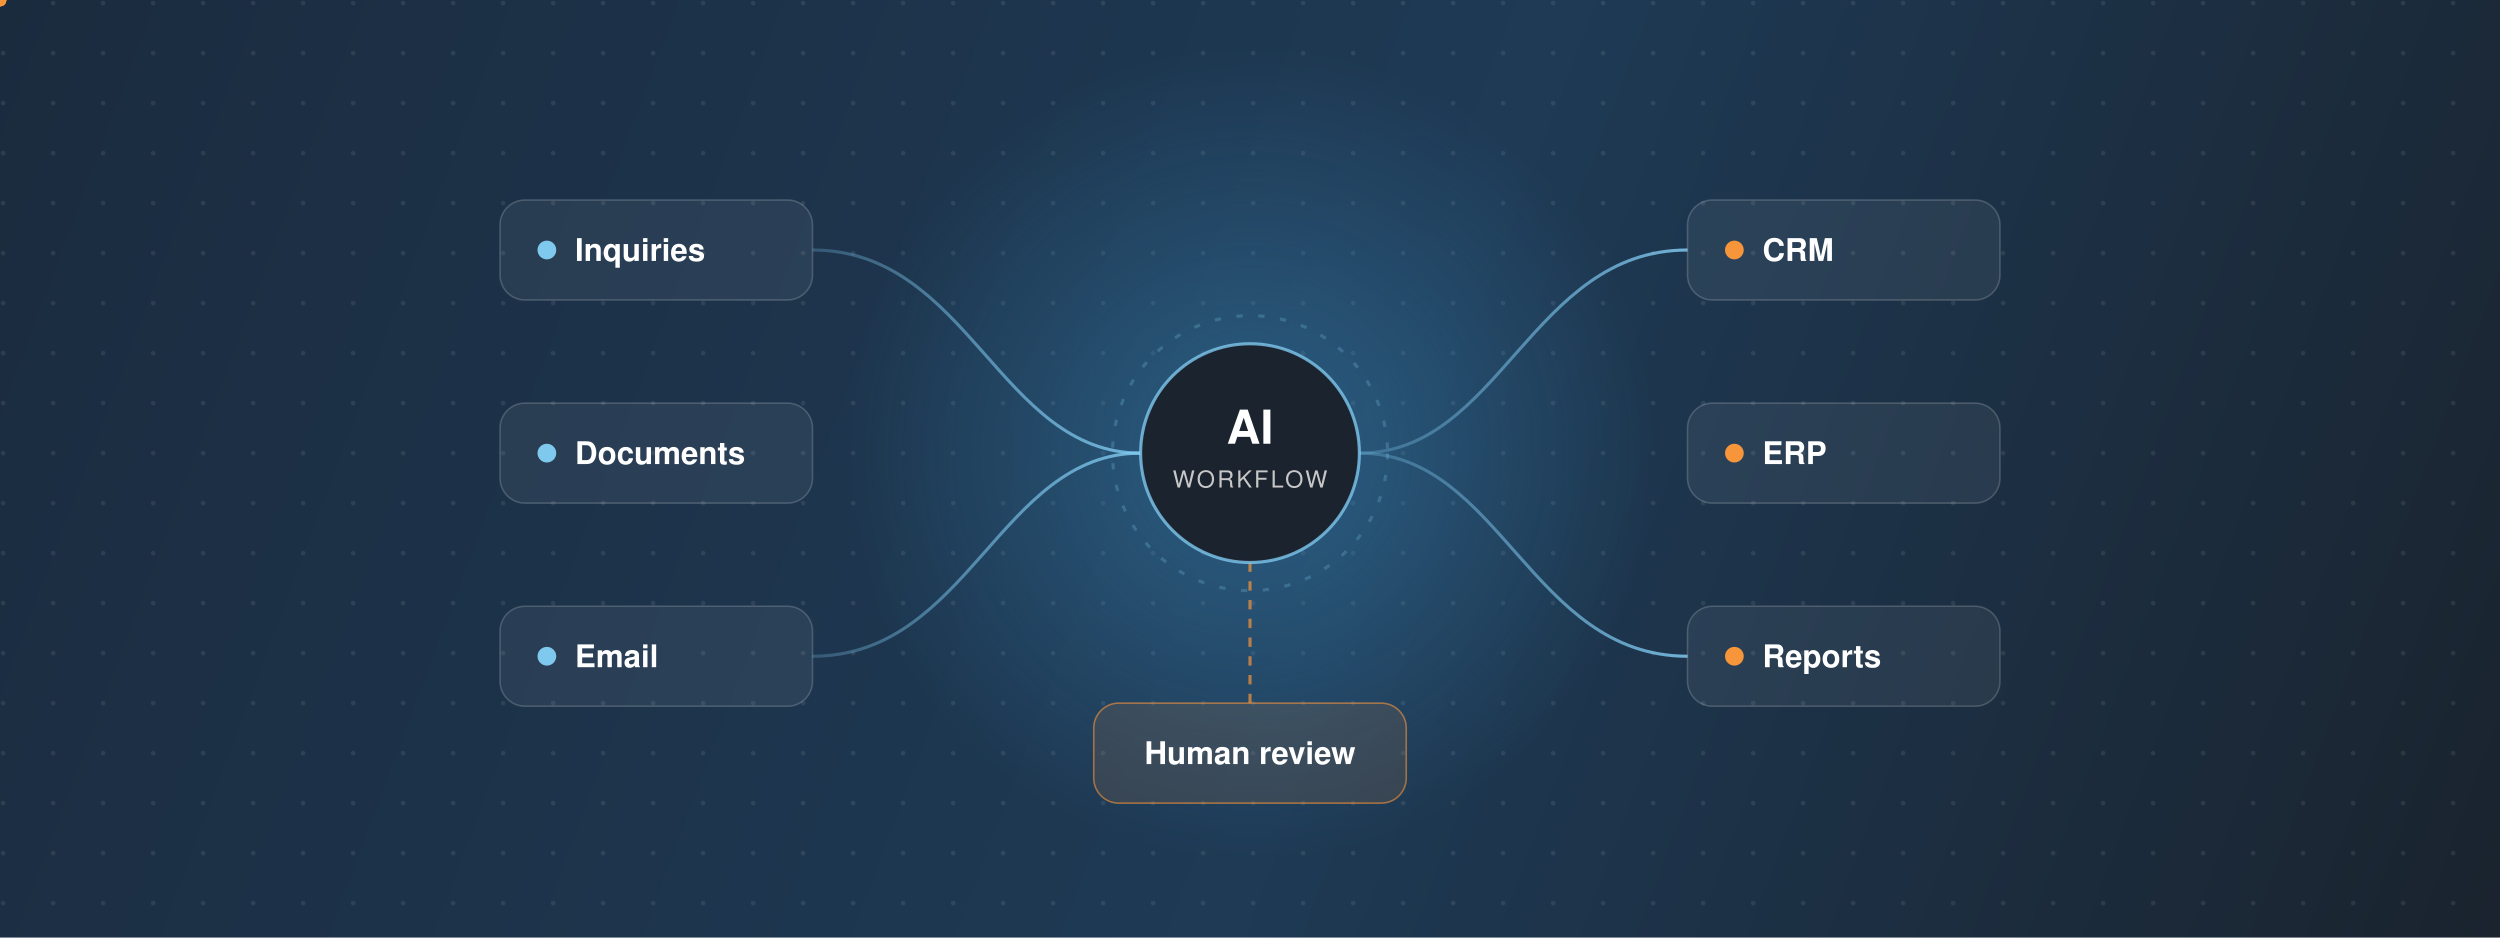
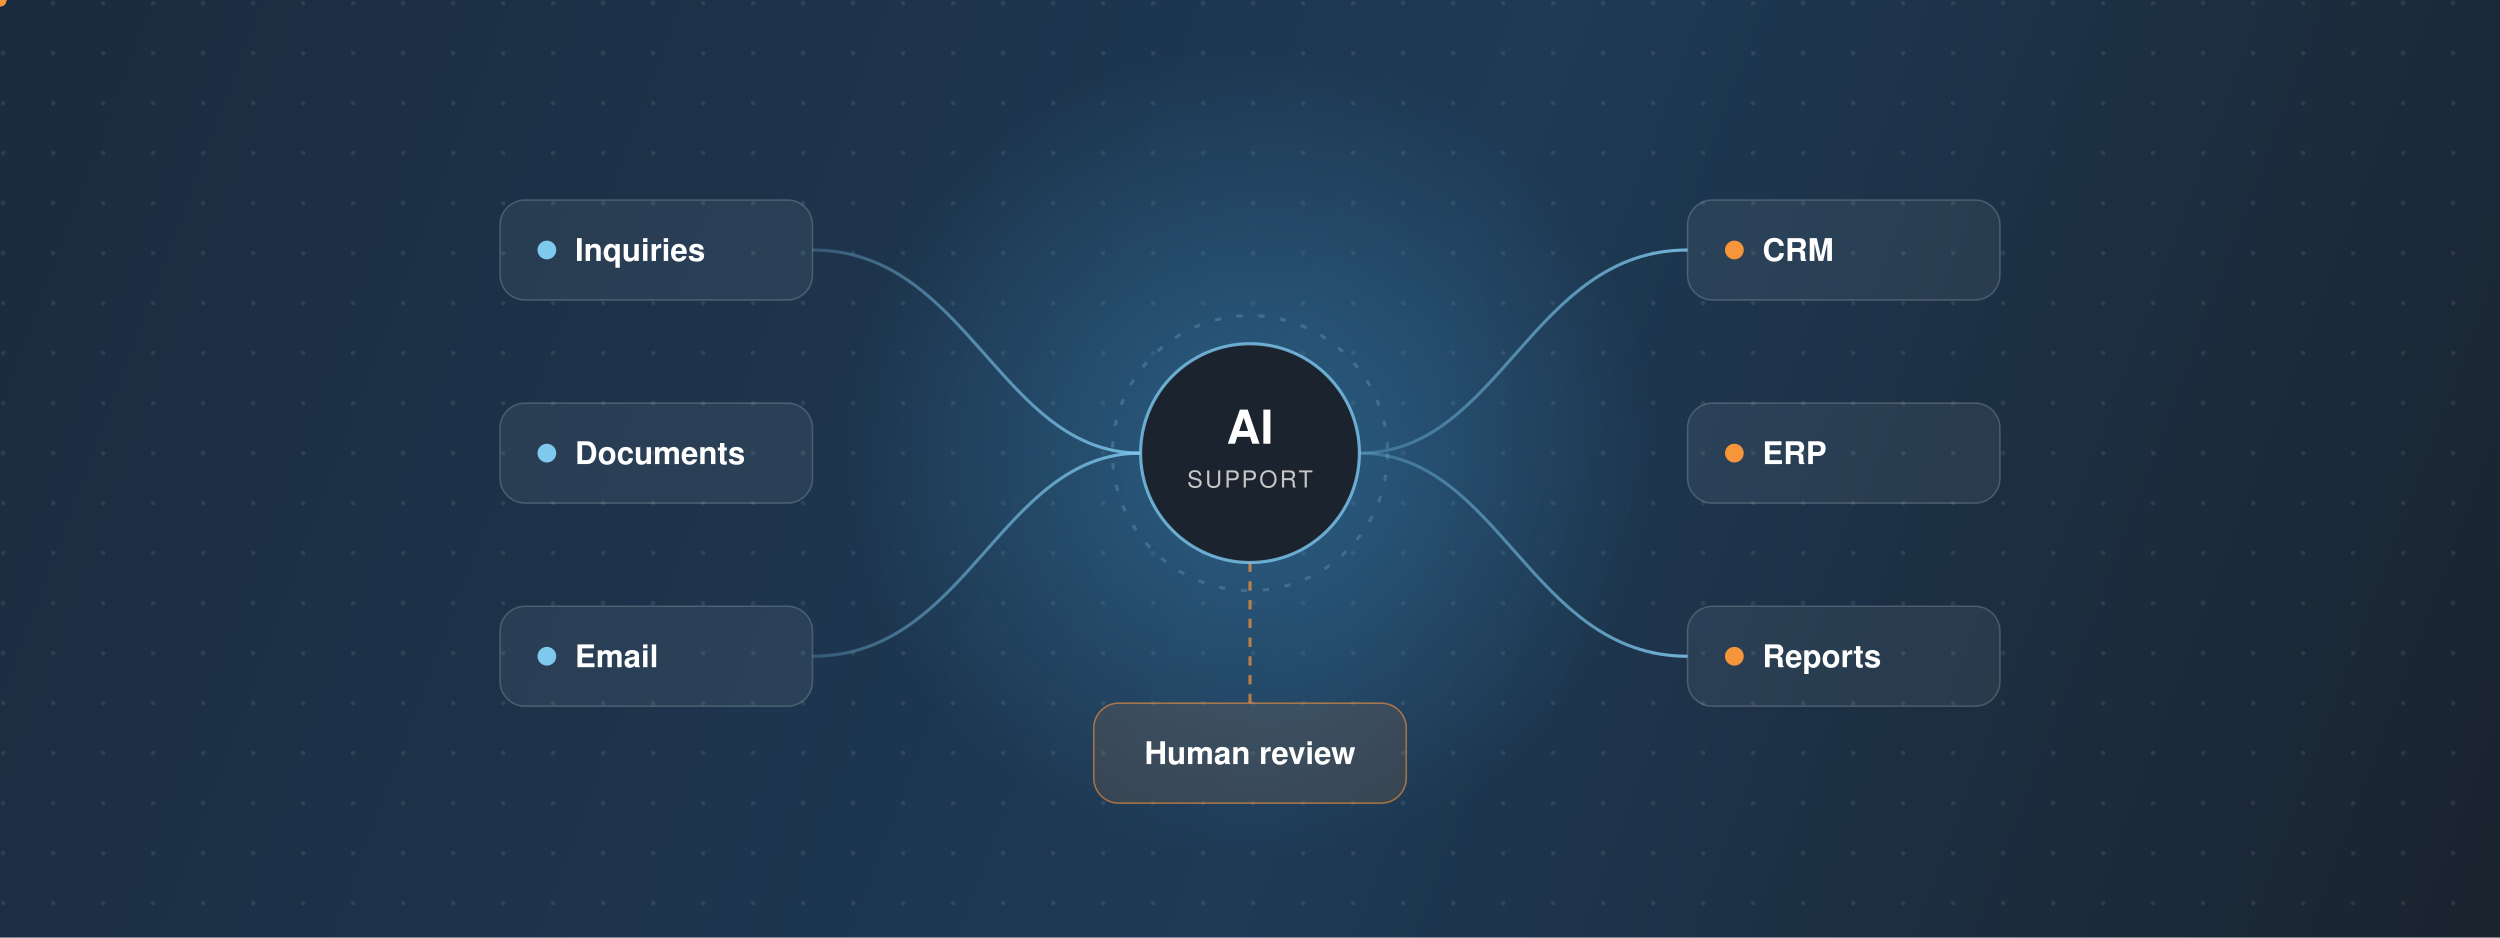
<svg xmlns="http://www.w3.org/2000/svg" width="1600" height="600" viewBox="0 0 1600 600" preserveAspectRatio="xMidYMid slice" fill="none" font-family="Segoe UI, Helvetica, Arial, sans-serif">
  <defs>
    <linearGradient id="hw-bg" x1="0" y1="0" x2="1600" y2="600" gradientUnits="userSpaceOnUse">
      <stop offset="0" stop-color="#1B2B3E" />
      <stop offset="0.55" stop-color="#1E3A55" />
      <stop offset="1" stop-color="#1A232E" />
    </linearGradient>
    <radialGradient id="hw-glow" cx="800" cy="290" r="260" gradientUnits="userSpaceOnUse">
      <stop offset="0" stop-color="#3C8DC0" stop-opacity="0.45" />
      <stop offset="1" stop-color="#3C8DC0" stop-opacity="0" />
    </radialGradient>
    <pattern id="hw-dots" width="32" height="32" patternUnits="userSpaceOnUse">
      <circle cx="2" cy="2" r="1.5" fill="#FFFFFF" fill-opacity="0.08" />
    </pattern>
    <linearGradient id="hw-line" x1="0" y1="0" x2="1" y2="0">
      <stop offset="0" stop-color="#7FC8EE" stop-opacity="0.25" />
      <stop offset="1" stop-color="#7FC8EE" stop-opacity="0.85" />
    </linearGradient>
  </defs>
  <rect width="1600" height="600" fill="url(#hw-bg)" />
  <rect width="1600" height="600" fill="url(#hw-dots)" />
  <circle cx="800" cy="290" r="260" fill="url(#hw-glow)" />
  <g stroke="url(#hw-line)" stroke-width="2">
    <path id="hw-p1" d="M520 160 C 620 160, 640 290, 730 290" />
    <path id="hw-p2" d="M520 290 L 730 290" />
    <path id="hw-p3" d="M520 420 C 620 420, 640 290, 730 290" />
    <path id="hw-p4" d="M870 290 C 960 290, 980 160, 1080 160" />
    <path id="hw-p5" d="M870 290 L 1080 290" />
    <path id="hw-p6" d="M870 290 C 960 290, 980 420, 1080 420" />
  </g>
  <path d="M800 360 L 800 450" stroke="#F7953B" stroke-opacity="0.7" stroke-width="2" stroke-dasharray="6 6" />
  <g fill="#F7953B">
    <circle r="4">
      <animateMotion dur="4s" repeatCount="indefinite">
        <mpath href="#hw-p1" />
      </animateMotion>
    </circle>
    <circle r="4">
      <animateMotion dur="4s" begin="1.3s" repeatCount="indefinite">
        <mpath href="#hw-p2" />
      </animateMotion>
    </circle>
    <circle r="4">
      <animateMotion dur="4s" begin="2.6s" repeatCount="indefinite">
        <mpath href="#hw-p3" />
      </animateMotion>
    </circle>
    <circle r="4">
      <animateMotion dur="4s" begin="0.6s" repeatCount="indefinite">
        <mpath href="#hw-p4" />
      </animateMotion>
    </circle>
    <circle r="4">
      <animateMotion dur="4s" begin="1.9s" repeatCount="indefinite">
        <mpath href="#hw-p5" />
      </animateMotion>
    </circle>
    <circle r="4">
      <animateMotion dur="4s" begin="3.2s" repeatCount="indefinite">
        <mpath href="#hw-p6" />
      </animateMotion>
    </circle>
  </g>
  <g font-size="20" font-weight="600" fill="#FFFFFF">
    <g>
      <rect x="320" y="128" width="200" height="64" rx="16" fill="#FFFFFF" fill-opacity="0.06" stroke="#FFFFFF" stroke-opacity="0.18" />
      <circle cx="350" cy="160" r="6" fill="#7FC8EE" />
      <text x="368" y="167">Inquiries</text>
    </g>
    <g>
      <rect x="320" y="258" width="200" height="64" rx="16" fill="#FFFFFF" fill-opacity="0.06" stroke="#FFFFFF" stroke-opacity="0.18" />
      <circle cx="350" cy="290" r="6" fill="#7FC8EE" />
      <text x="368" y="297">Documents</text>
    </g>
    <g>
      <rect x="320" y="388" width="200" height="64" rx="16" fill="#FFFFFF" fill-opacity="0.06" stroke="#FFFFFF" stroke-opacity="0.18" />
      <circle cx="350" cy="420" r="6" fill="#7FC8EE" />
      <text x="368" y="427">Email</text>
    </g>
    <g>
      <rect x="1080" y="128" width="200" height="64" rx="16" fill="#FFFFFF" fill-opacity="0.06" stroke="#FFFFFF" stroke-opacity="0.18" />
      <circle cx="1110" cy="160" r="6" fill="#F7953B" />
      <text x="1128" y="167">CRM</text>
    </g>
    <g>
      <rect x="1080" y="258" width="200" height="64" rx="16" fill="#FFFFFF" fill-opacity="0.06" stroke="#FFFFFF" stroke-opacity="0.18" />
      <circle cx="1110" cy="290" r="6" fill="#F7953B" />
      <text x="1128" y="297">ERP</text>
    </g>
    <g>
      <rect x="1080" y="388" width="200" height="64" rx="16" fill="#FFFFFF" fill-opacity="0.06" stroke="#FFFFFF" stroke-opacity="0.18" />
      <circle cx="1110" cy="420" r="6" fill="#F7953B" />
      <text x="1128" y="427">Reports</text>
    </g>
    <g>
      <rect x="700" y="450" width="200" height="64" rx="16" fill="#F7953B" fill-opacity="0.12" stroke="#F7953B" stroke-opacity="0.6" />
      <text x="800" y="489" text-anchor="middle">Human review</text>
    </g>
  </g>
  <circle cx="800" cy="290" r="88" stroke="#7FC8EE" stroke-opacity="0.25" stroke-width="2" stroke-dasharray="4 10">
    <animateTransform attributeName="transform" type="rotate" from="0 800 290" to="360 800 290" dur="30s" repeatCount="indefinite" />
  </circle>
  <circle cx="800" cy="290" r="70" fill="#1A232E" stroke="#7FC8EE" stroke-opacity="0.8" stroke-width="2" />
  <text x="800" y="284" text-anchor="middle" font-size="30" font-weight="700" fill="#FFFFFF">AI</text>
-   <text x="800" y="312" text-anchor="middle" font-size="15" font-weight="500" fill="#C7C7C7" letter-spacing="1.5">WORKFLOW</text>
+   <text x="800" y="312" text-anchor="middle" font-size="15" font-weight="500" fill="#C7C7C7" letter-spacing="1.5">SUPPORT</text>
</svg>
